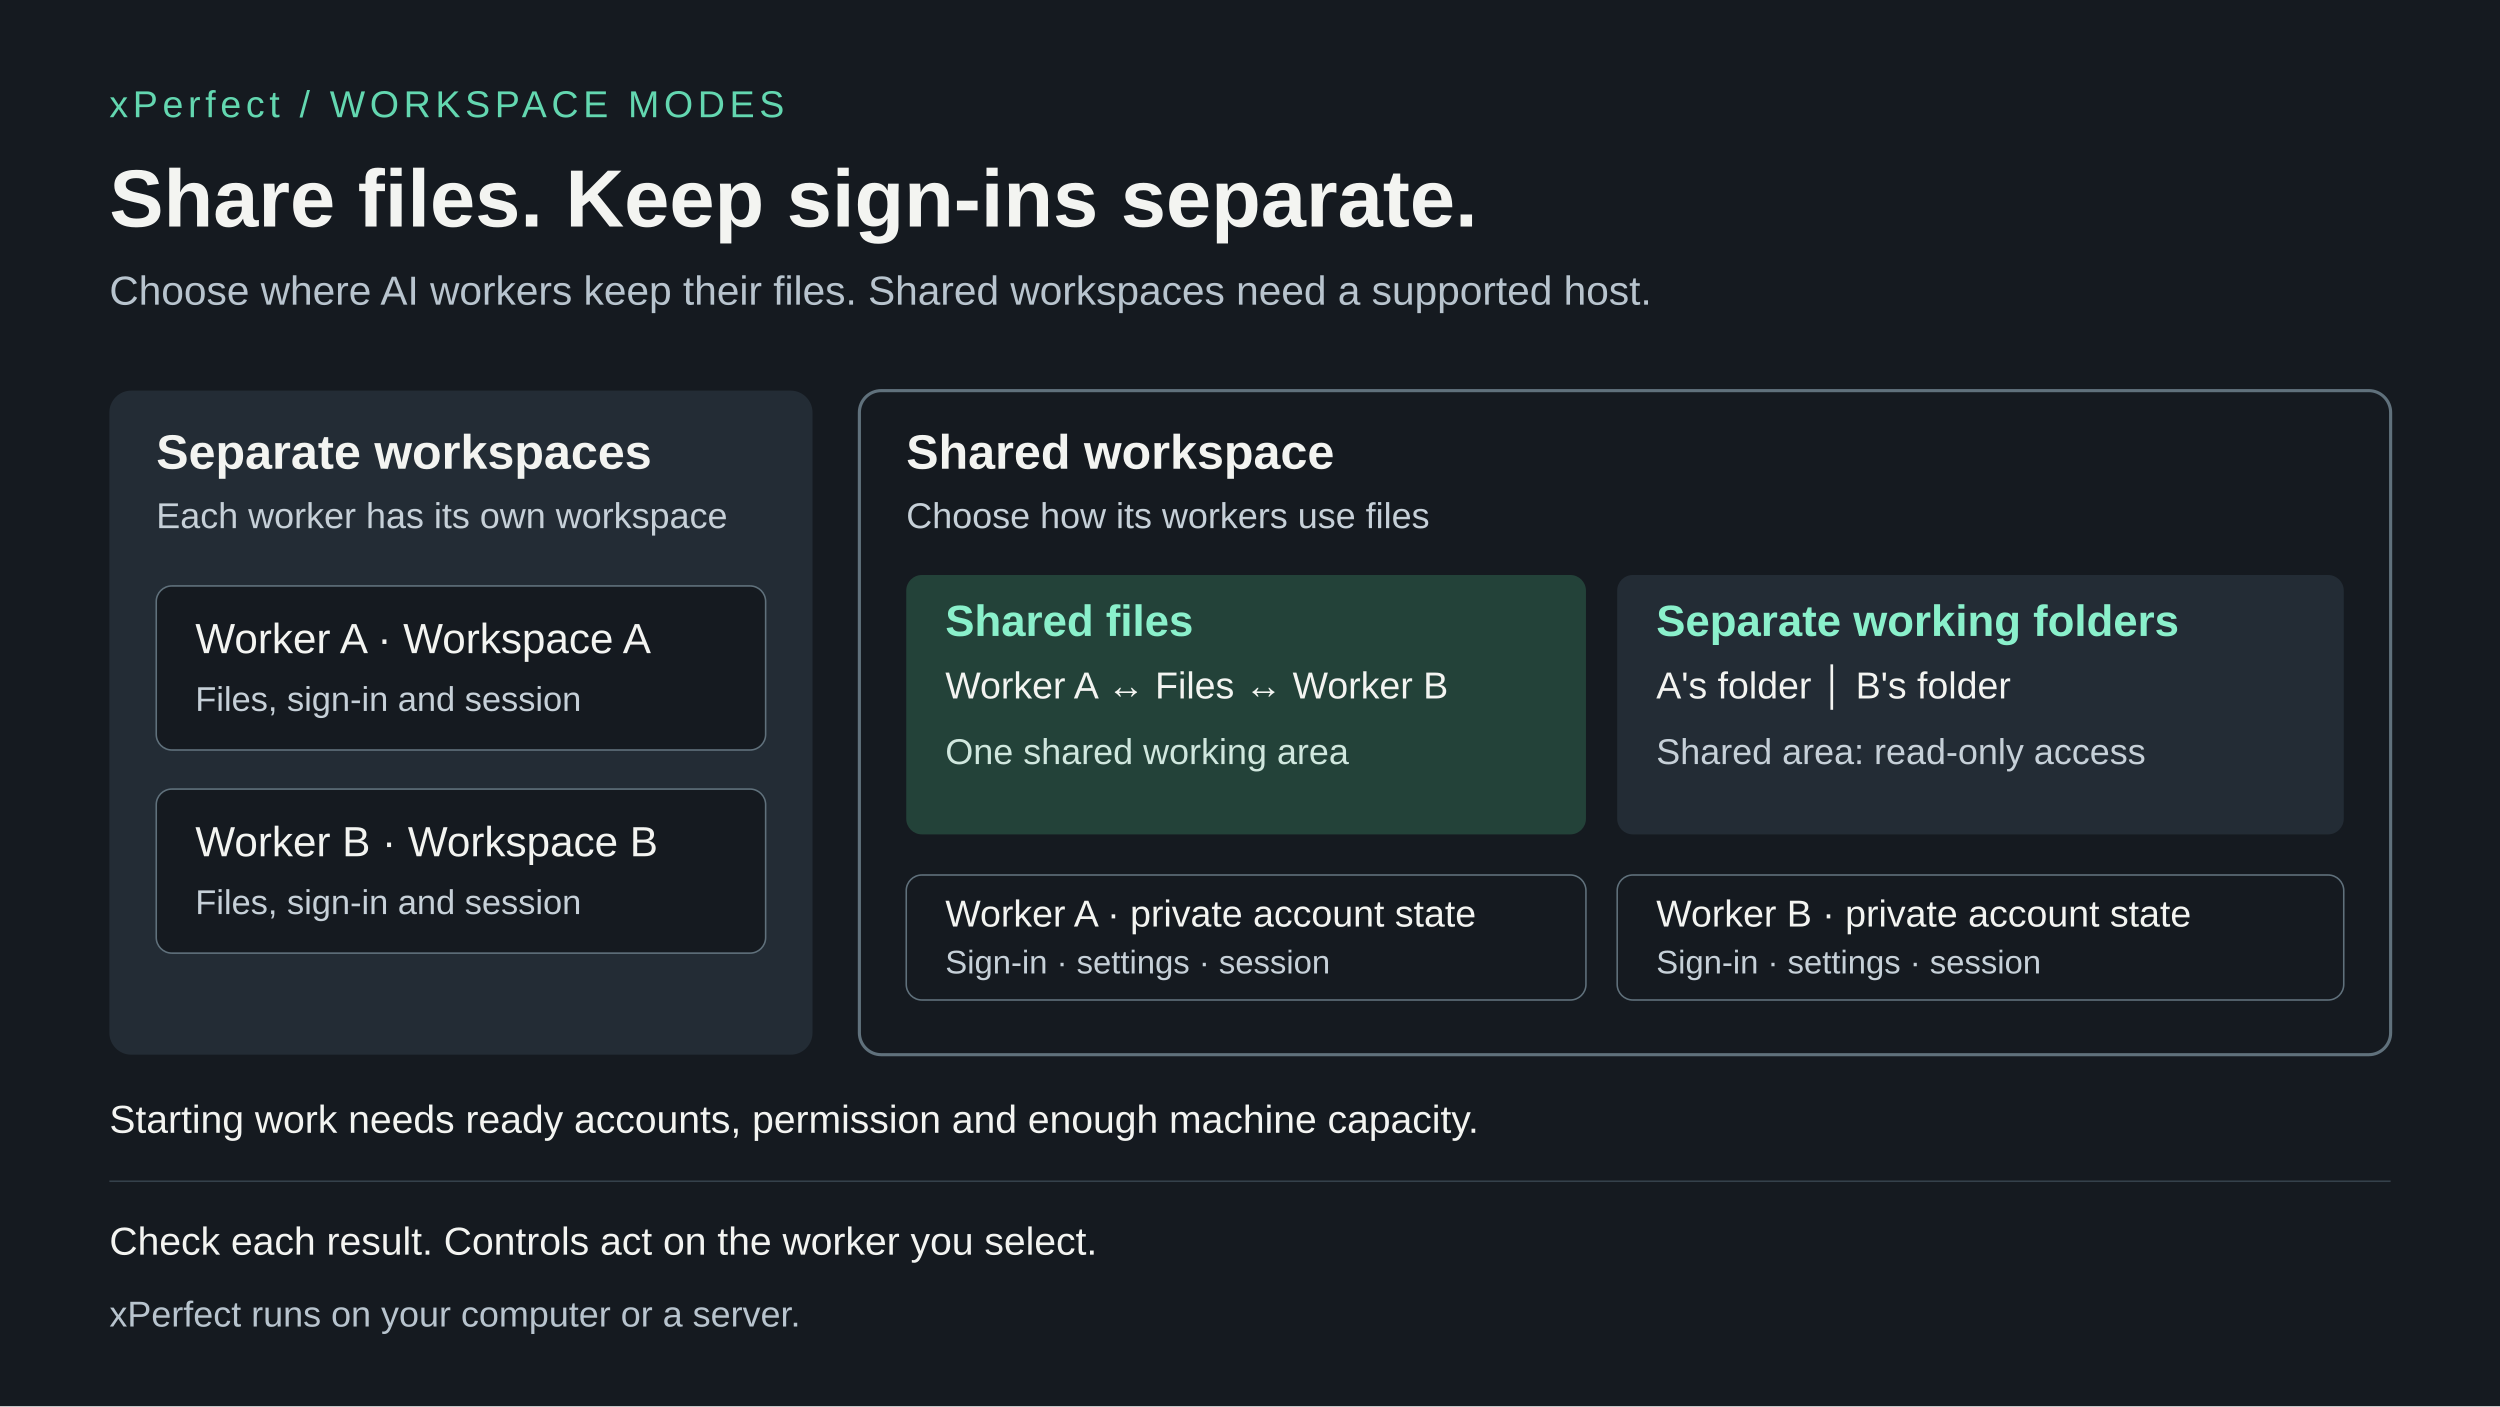
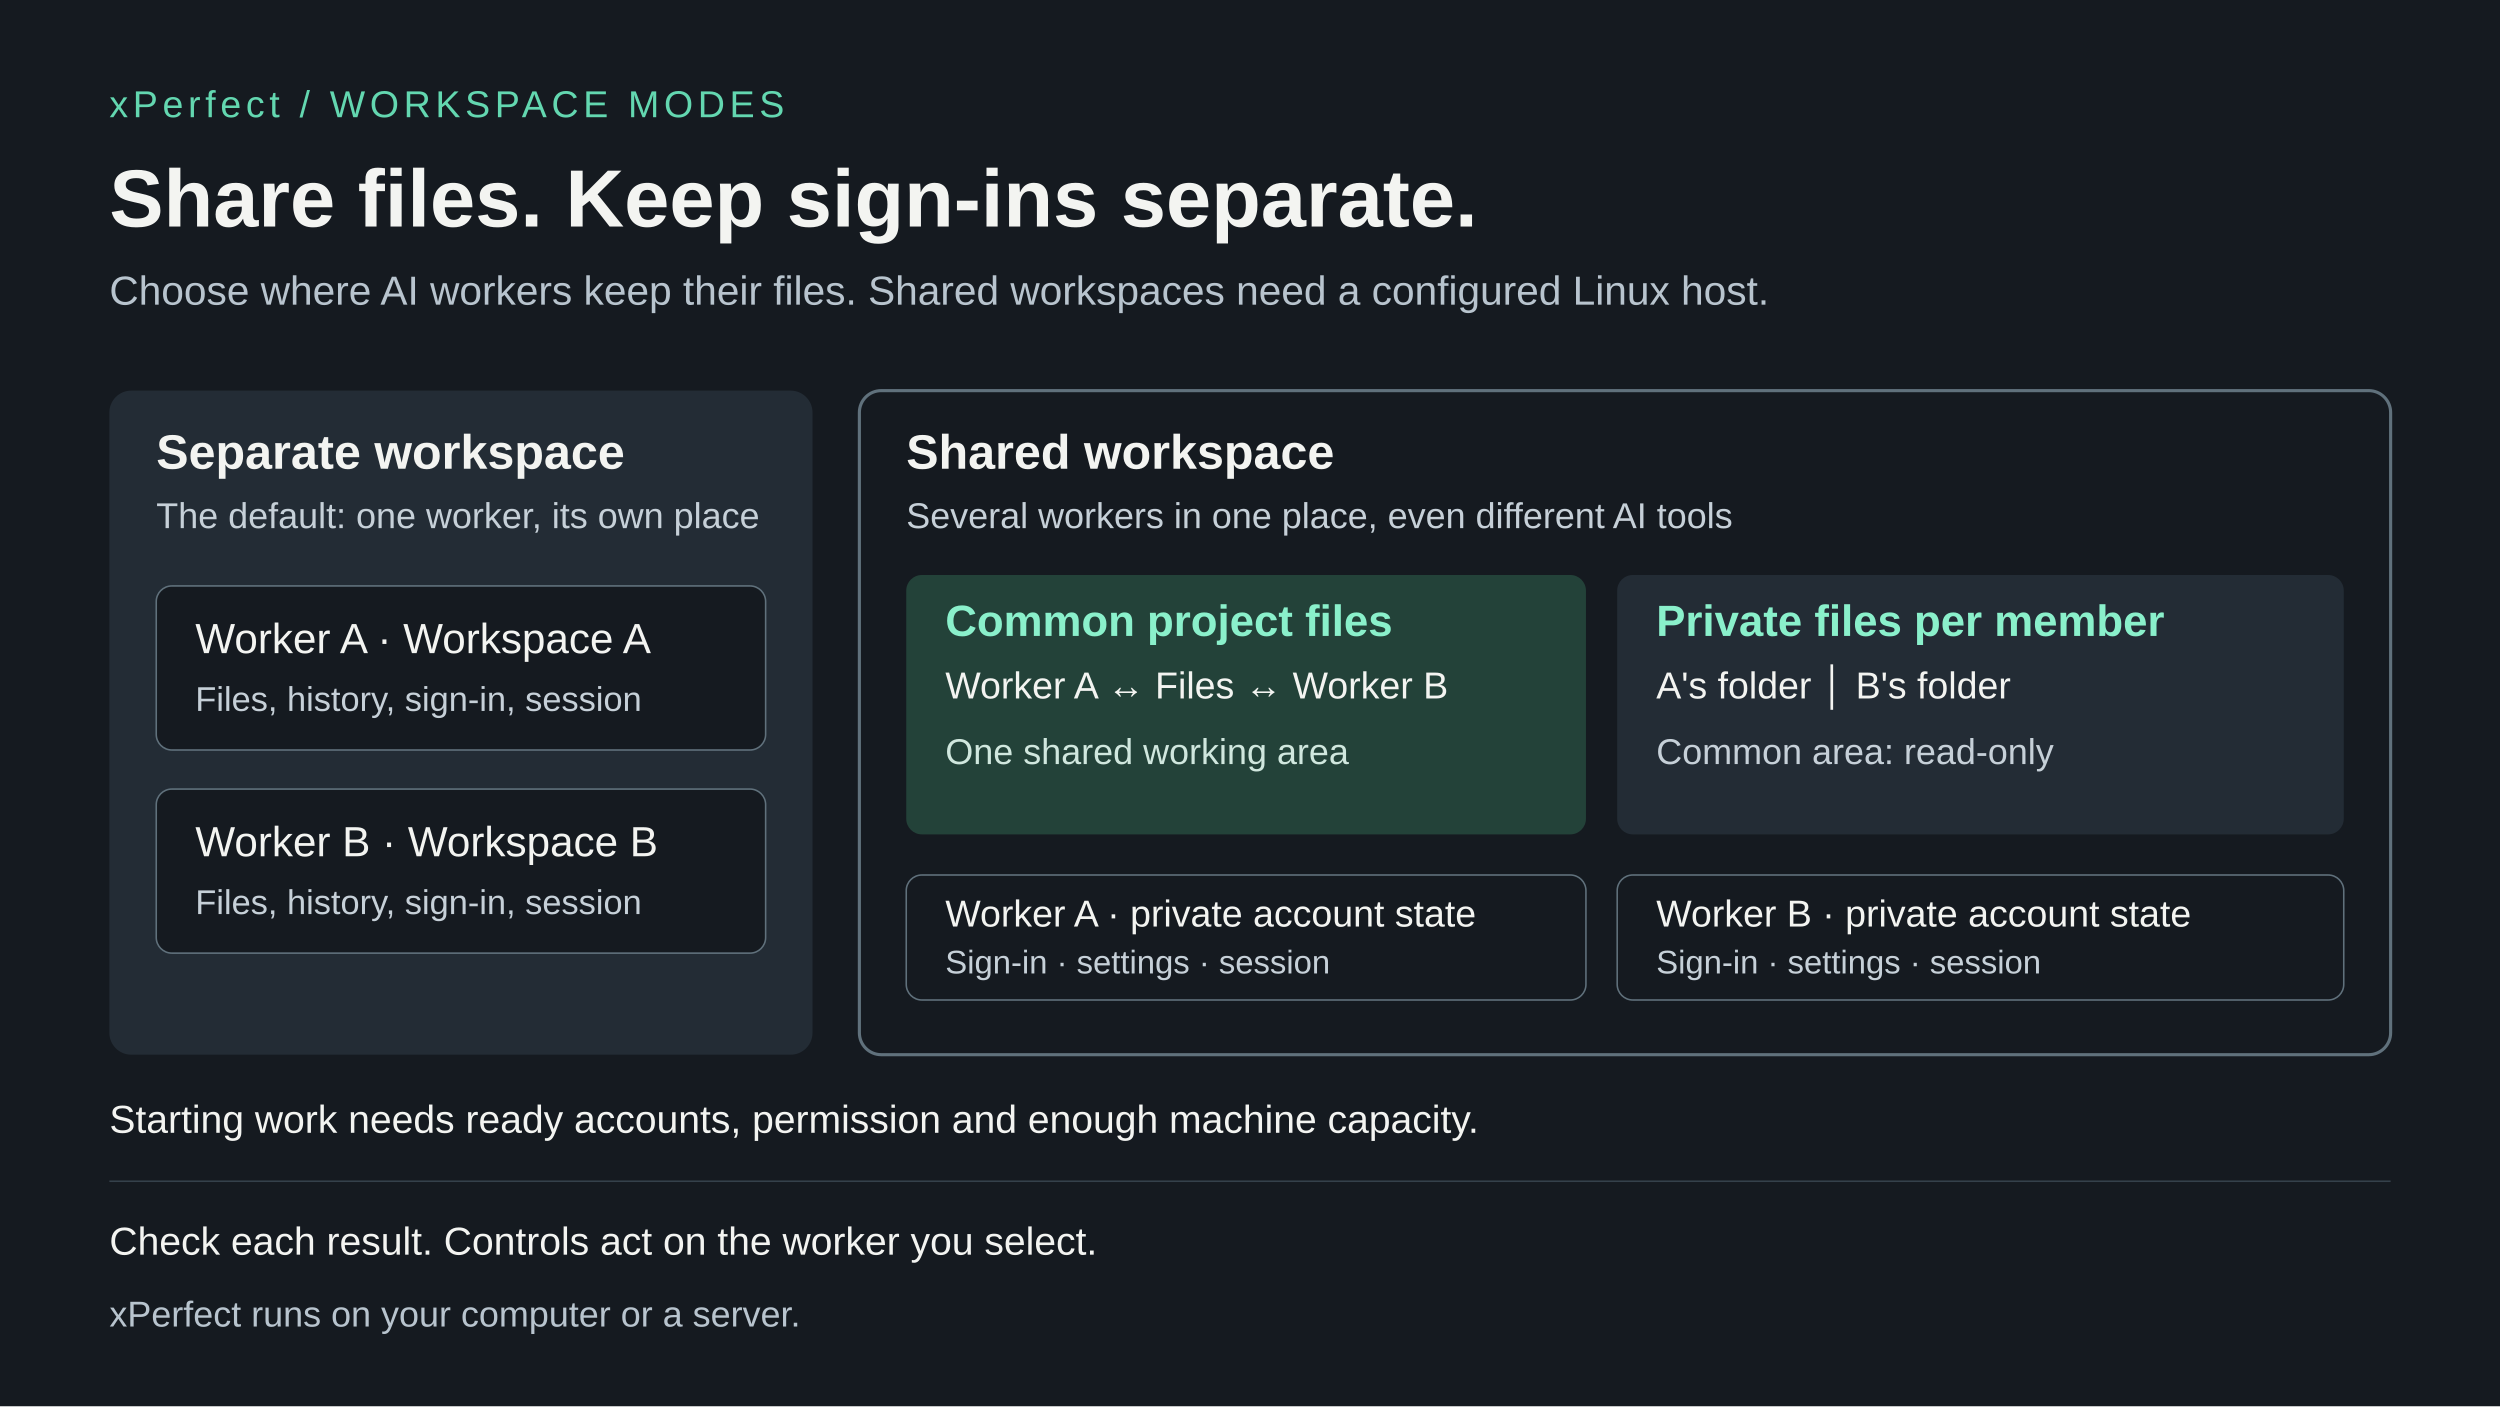
<svg xmlns="http://www.w3.org/2000/svg" width="1600" height="900" viewBox="0 0 1600 900" role="img" aria-labelledby="title desc">
  <rect width="1600" height="900" fill="#151a20" />
  <g font-family="Arial, Helvetica, sans-serif" fill="#f3f4f1">
    <text x="70" y="75" font-size="24" fill="#63d7b0" letter-spacing="3">xPerfect / WORKSPACE MODES</text>
    <text x="70" y="145" font-size="52" font-weight="700">Share files. Keep sign-ins separate.</text>
-     <text x="70" y="195" font-size="26" fill="#b8c4ce">Choose where AI workers keep their files. Shared workspaces need a supported host.</text>
+     <text x="70" y="195" font-size="26" fill="#b8c4ce">Choose where AI workers keep their files. Shared workspaces need a configured Linux host.</text>
    <rect x="70" y="250" width="450" height="425" rx="14" fill="#232c35" />
-     <text x="100" y="300" font-size="31" font-weight="700">Separate workspaces</text>
-     <text x="100" y="338" font-size="23" fill="#c6d0d8">Each worker has its own workspace</text>
+     <text x="100" y="300" font-size="31" font-weight="700">Separate workspace</text>
+     <text x="100" y="338" font-size="23" fill="#c6d0d8">The default: one worker, its own place</text>
    <g fill="#151a20" stroke="#60717c">
      <rect x="100" y="375" width="390" height="105" rx="10" />
      <rect x="100" y="505" width="390" height="105" rx="10" />
    </g>
    <text x="125" y="418" font-size="27">Worker A · Workspace A</text>
-     <text x="125" y="455" font-size="22" fill="#c6d0d8">Files, sign-in and session</text>
+     <text x="125" y="455" font-size="22" fill="#c6d0d8">Files, history, sign-in, session</text>
    <text x="125" y="548" font-size="27">Worker B · Workspace B</text>
-     <text x="125" y="585" font-size="22" fill="#c6d0d8">Files, sign-in and session</text>
+     <text x="125" y="585" font-size="22" fill="#c6d0d8">Files, history, sign-in, session</text>
    <rect x="550" y="250" width="980" height="425" rx="14" fill="none" stroke="#60717c" stroke-width="2" />
    <text x="580" y="300" font-size="31" font-weight="700">Shared workspace</text>
-     <text x="580" y="338" font-size="23" fill="#c6d0d8">Choose how its workers use files</text>
+     <text x="580" y="338" font-size="23" fill="#c6d0d8">Several workers in one place, even different AI tools</text>
    <rect x="580" y="368" width="435" height="166" rx="10" fill="#234239" />
-     <text x="605" y="407" font-size="28" fill="#8af0cb" font-weight="700">Shared files</text>
+     <text x="605" y="407" font-size="28" fill="#8af0cb" font-weight="700">Common project files</text>
    <text x="605" y="447" font-size="24">Worker A ↔ Files ↔ Worker B</text>
    <text x="605" y="489" font-size="23" fill="#d0e7de">One shared working area</text>
    <rect x="1035" y="368" width="465" height="166" rx="10" fill="#232c35" />
-     <text x="1060" y="407" font-size="28" fill="#8af0cb" font-weight="700">Separate working folders</text>
+     <text x="1060" y="407" font-size="28" fill="#8af0cb" font-weight="700">Private files per member</text>
    <text x="1060" y="447" font-size="24">A's folder │ B's folder</text>
-     <text x="1060" y="489" font-size="23" fill="#c6d0d8">Shared area: read-only access</text>
+     <text x="1060" y="489" font-size="23" fill="#c6d0d8">Common area: read-only</text>
    <g fill="#151a20" stroke="#60717c">
      <rect x="580" y="560" width="435" height="80" rx="10" />
      <rect x="1035" y="560" width="465" height="80" rx="10" />
    </g>
    <text x="605" y="593" font-size="24">Worker A · private account state</text>
    <text x="605" y="623" font-size="21" fill="#c6d0d8">Sign-in · settings · session</text>
    <text x="1060" y="593" font-size="24">Worker B · private account state</text>
    <text x="1060" y="623" font-size="21" fill="#c6d0d8">Sign-in · settings · session</text>
    <text x="70" y="725" font-size="25">Starting work needs ready accounts, permission and enough machine capacity.</text>
    <path d="M70 756 H1530" stroke="#35414b" />
    <text x="70" y="803" font-size="25">Check each result. Controls act on the worker you select.</text>
    <text x="70" y="849" font-size="23" fill="#b8c4ce">xPerfect runs on your computer or a server.</text>
  </g>
</svg>
